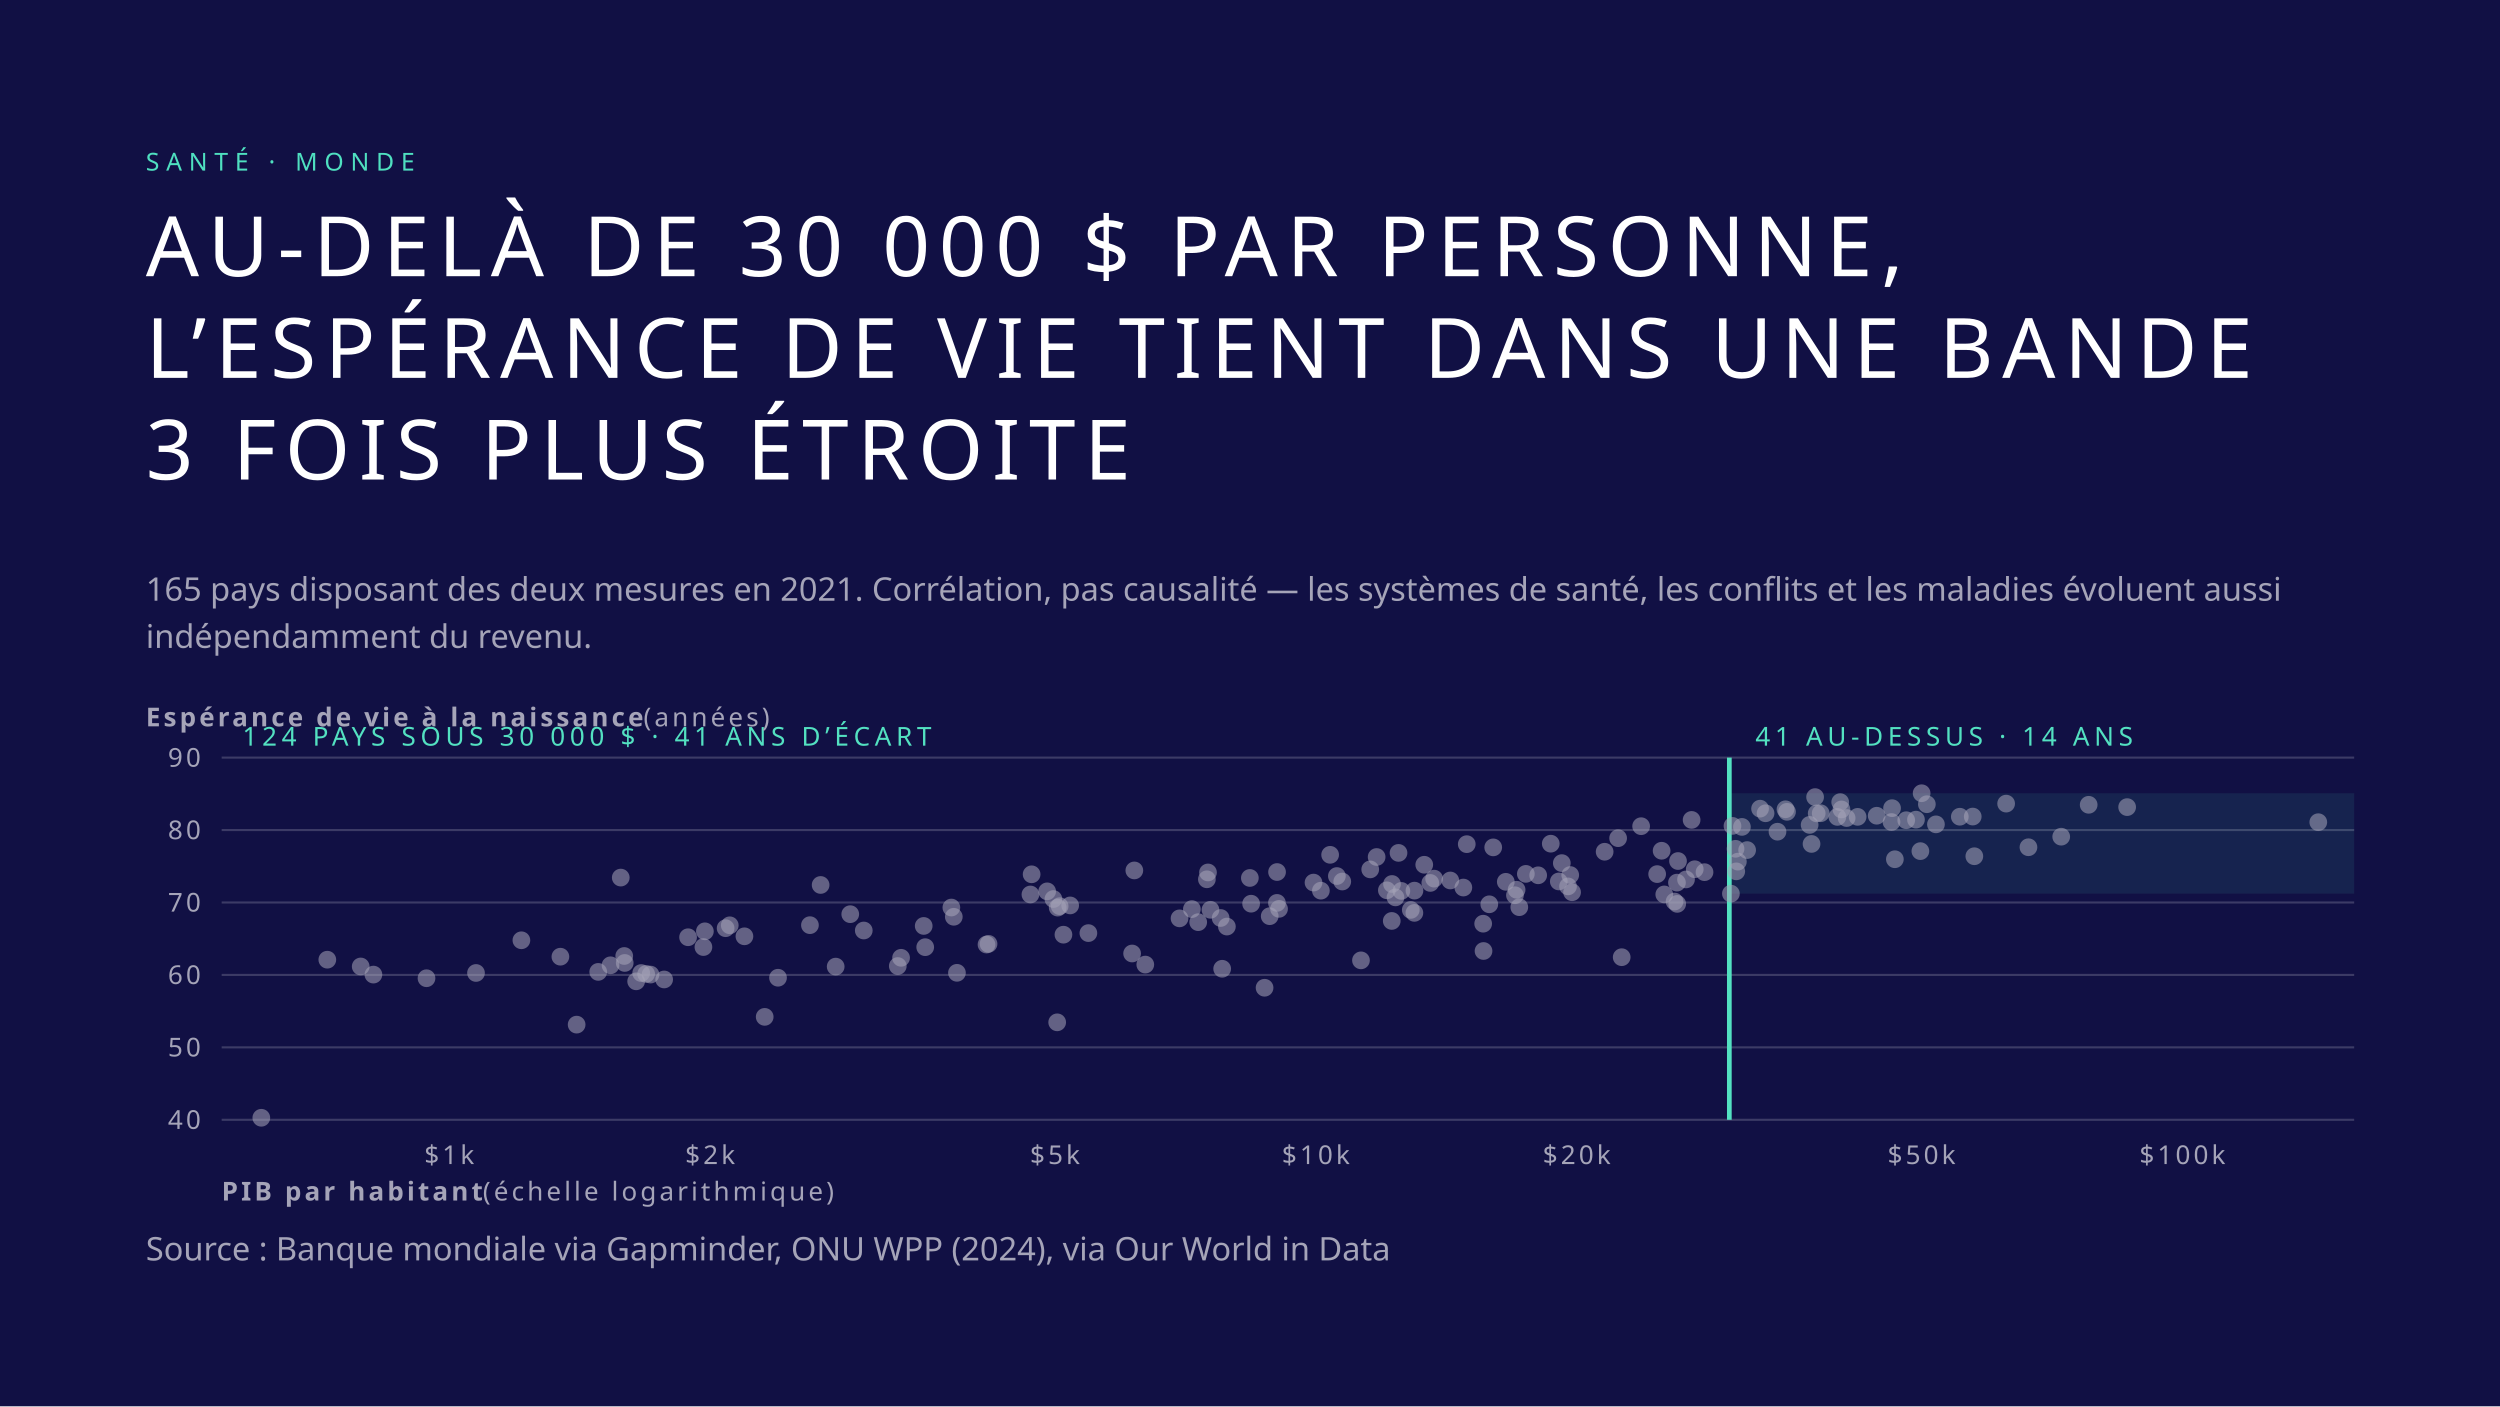
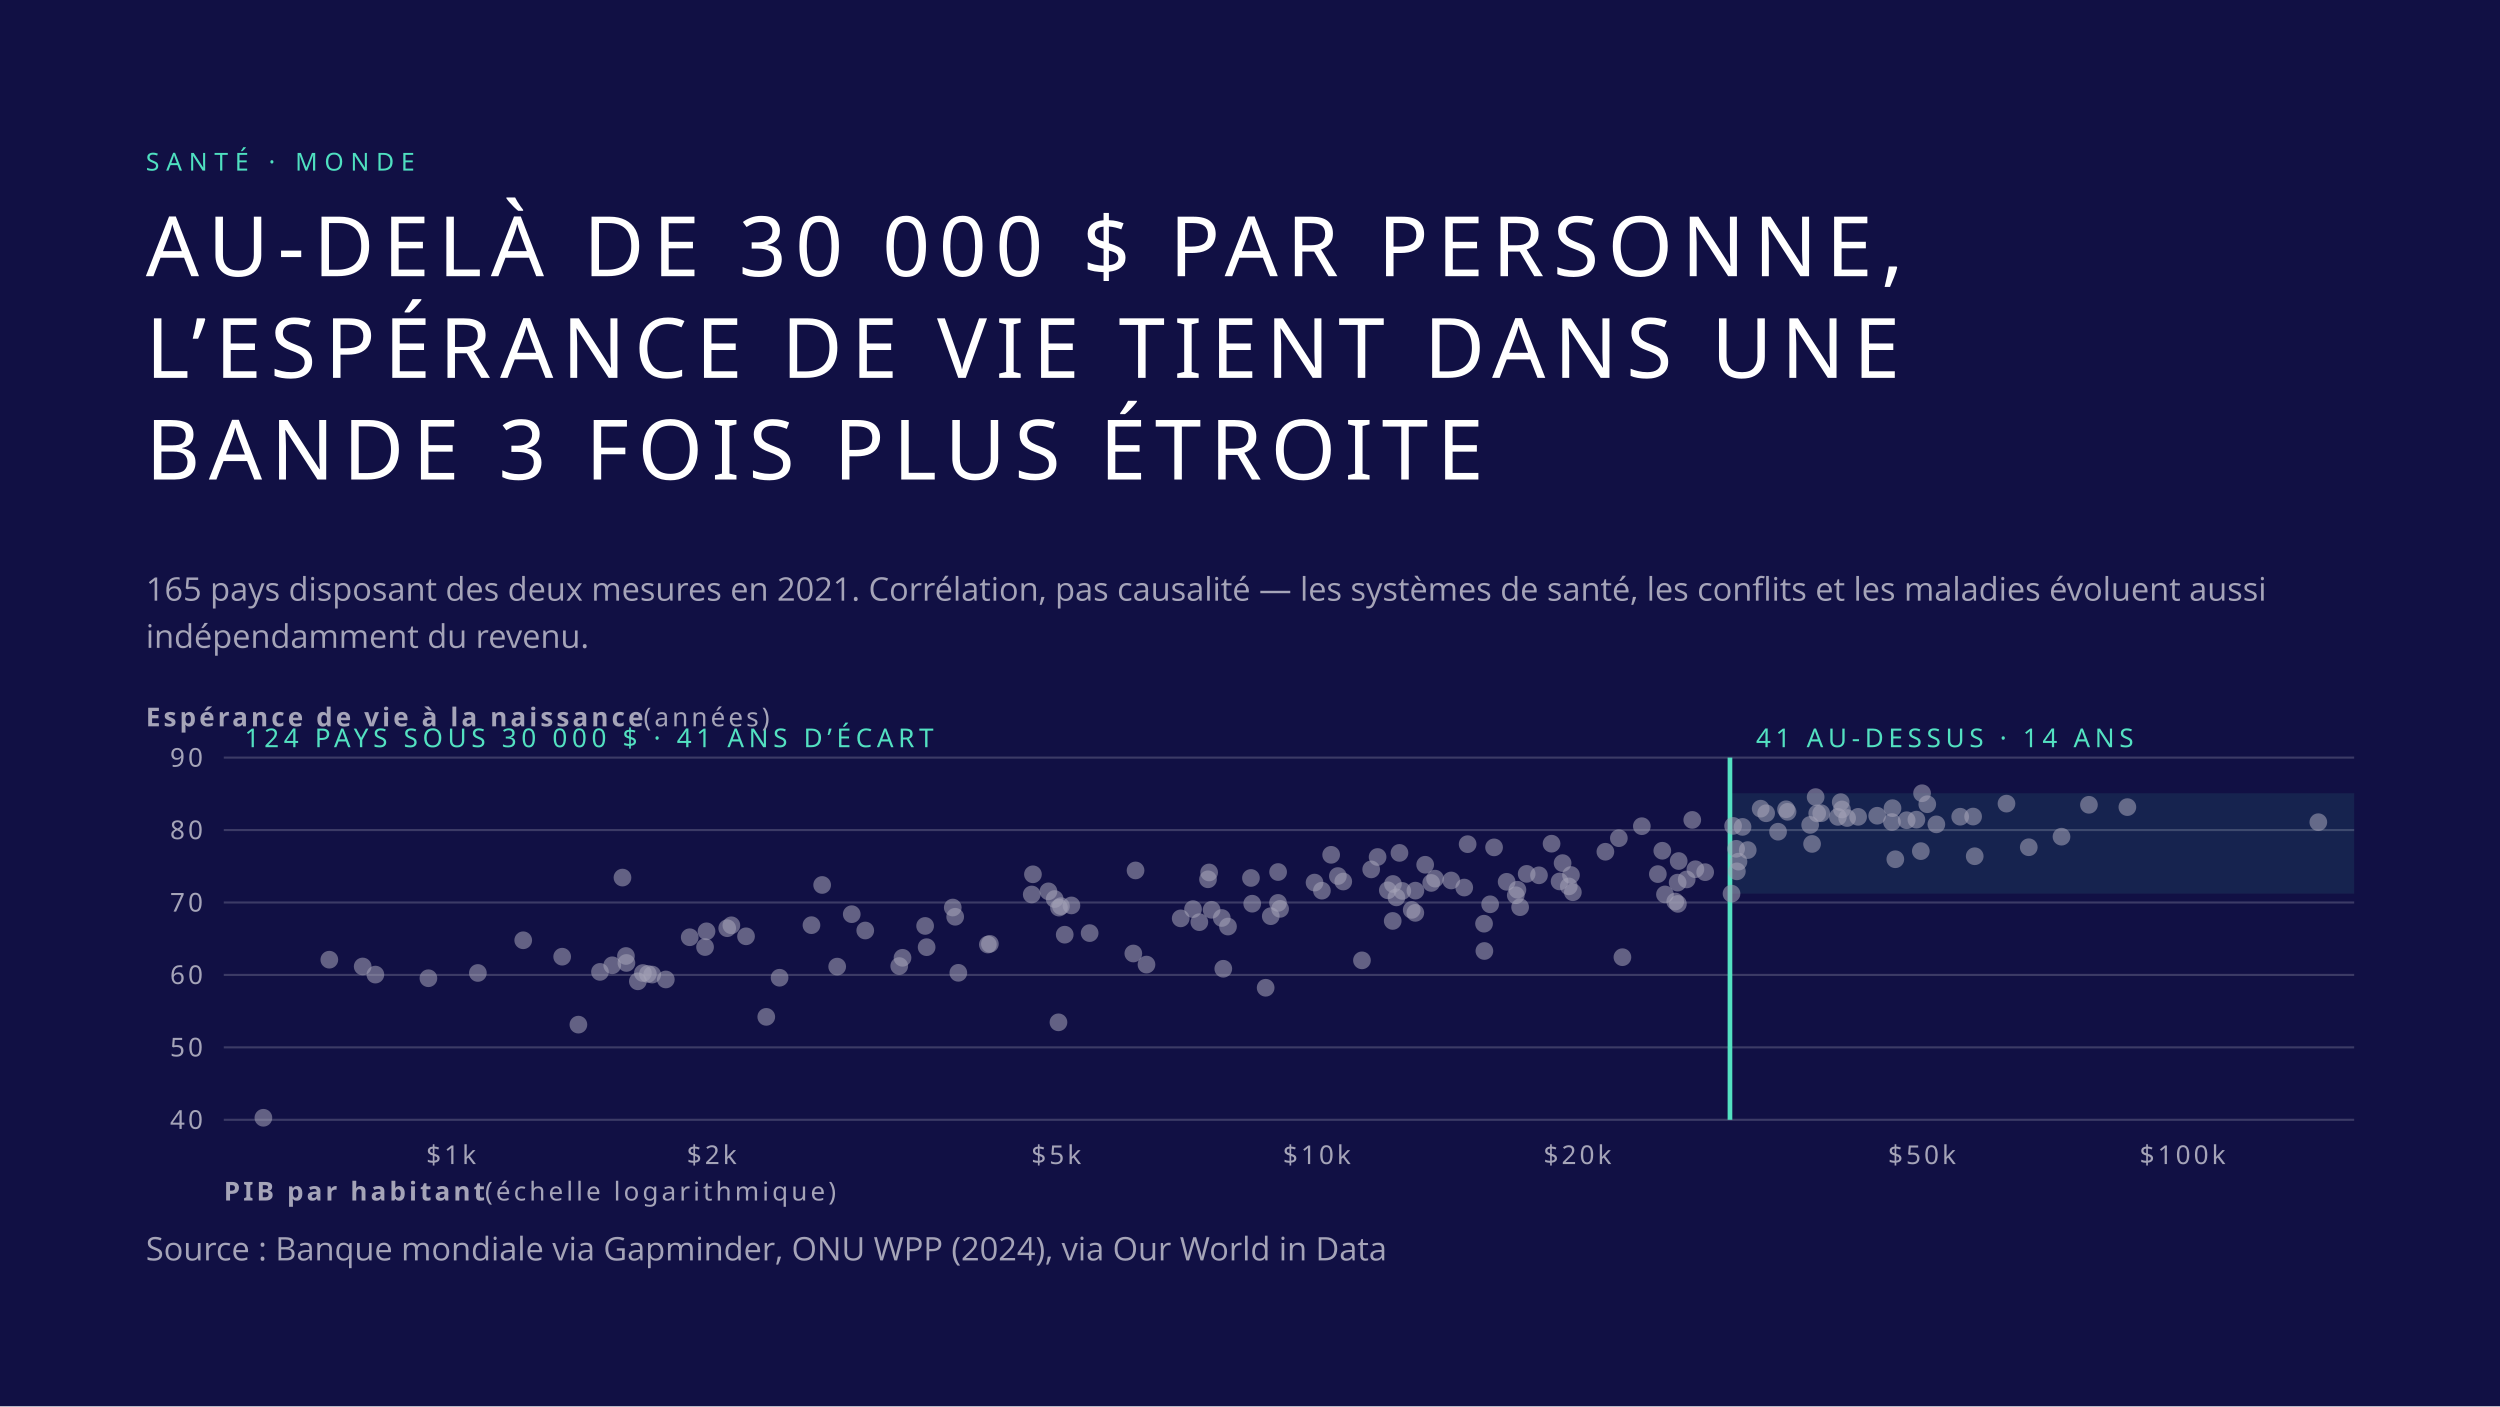
<svg xmlns="http://www.w3.org/2000/svg" width="960" height="540" viewBox="0 0 960 540" role="img" aria-label="Nuage de points du PIB par habitant contre l’espérance de vie pour 165 pays en 2021, échelle logarithmique.">
  <rect x="0" y="0" width="960" height="540" fill="#111044" />
-   <text x="56" y="65.5" font-family="Futura" font-size="9.5" font-weight="500" font-style="normal" letter-spacing="2.6" fill="#4FE0C0">SANTÉ · MONDE</text>
-   <text x="56" y="106.05" font-family="Futura" font-size="32" font-weight="400" font-style="normal" letter-spacing="3.4" fill="#FFFFFF">AU-DELÀ DE 30 000 $ PAR PERSONNE,</text>
-   <text x="56" y="145.09" font-family="Futura" font-size="32" font-weight="400" font-style="normal" letter-spacing="3.4" fill="#FFFFFF">L’ESPÉRANCE DE VIE TIENT DANS UNE BANDE</text>
-   <text x="56" y="184.13" font-family="Futura" font-size="32" font-weight="400" font-style="normal" letter-spacing="3.4" fill="#FFFFFF">3 FOIS PLUS ÉTROITE</text>
-   <text x="56" y="230.67" font-family="Avenir Next" font-size="12.5" font-weight="400" font-style="normal" letter-spacing="0" fill="#a5a4b8">165 pays disposant des deux mesures en 2021. Corrélation, pas causalité — les systèmes de santé, les conflits et les maladies évoluent aussi</text>
-   <text x="56" y="248.795" font-family="Avenir Next" font-size="12.5" font-weight="400" font-style="normal" letter-spacing="0" fill="#a5a4b8">indépendamment du revenu.</text>
-   <text x="56" y="484" font-family="Avenir Next" font-size="12.5" font-weight="400" font-style="normal" letter-spacing="0" fill="#a5a4b8">Source : Banque mondiale via Gapminder, ONU WPP (2024), via Our World in Data</text>
-   <g>
-     <line x1="85.119" x2="904" y1="430" y2="430" stroke="#3c3b66" stroke-width="0.8" />
-     <text x="77.119" y="433.5" text-anchor="end" font-family="Futura" font-size="10" font-weight="400" font-style="normal" letter-spacing="1.2" fill="#a5a4b8">40</text>
-   </g>
-   <g>
-     <line x1="85.119" x2="904" y1="402.184" y2="402.184" stroke="#3c3b66" stroke-width="0.8" />
-     <text x="77.119" y="405.684" text-anchor="end" font-family="Futura" font-size="10" font-weight="400" font-style="normal" letter-spacing="1.2" fill="#a5a4b8">50</text>
-   </g>
-   <g>
-     <line x1="85.119" x2="904" y1="374.368" y2="374.368" stroke="#3c3b66" stroke-width="0.8" />
-     <text x="77.119" y="377.868" text-anchor="end" font-family="Futura" font-size="10" font-weight="400" font-style="normal" letter-spacing="1.2" fill="#a5a4b8">60</text>
-   </g>
-   <g>
-     <line x1="85.119" x2="904" y1="346.552" y2="346.552" stroke="#3c3b66" stroke-width="0.8" />
-     <text x="77.119" y="350.052" text-anchor="end" font-family="Futura" font-size="10" font-weight="400" font-style="normal" letter-spacing="1.2" fill="#a5a4b8">70</text>
-   </g>
-   <g>
-     <line x1="85.119" x2="904" y1="318.736" y2="318.736" stroke="#3c3b66" stroke-width="0.8" />
-     <text x="77.119" y="322.236" text-anchor="end" font-family="Futura" font-size="10" font-weight="400" font-style="normal" letter-spacing="1.2" fill="#a5a4b8">80</text>
-   </g>
-   <g>
-     <line x1="85.119" x2="904" y1="290.92" y2="290.92" stroke="#3c3b66" stroke-width="0.8" />
-     <text x="77.119" y="294.42" text-anchor="end" font-family="Futura" font-size="10" font-weight="400" font-style="normal" letter-spacing="1.2" fill="#a5a4b8">90</text>
-   </g>
-   <text x="172.527" y="447" text-anchor="middle" font-family="Futura" font-size="10" font-weight="400" font-style="normal" letter-spacing="1.2" fill="#a5a4b8">$1k</text>
-   <text x="272.7" y="447" text-anchor="middle" font-family="Futura" font-size="10" font-weight="400" font-style="normal" letter-spacing="1.2" fill="#a5a4b8">$2k</text>
-   <text x="405.121" y="447" text-anchor="middle" font-family="Futura" font-size="10" font-weight="400" font-style="normal" letter-spacing="1.2" fill="#a5a4b8">$5k</text>
-   <text x="505.294" y="447" text-anchor="middle" font-family="Futura" font-size="10" font-weight="400" font-style="normal" letter-spacing="1.2" fill="#a5a4b8">$10k</text>
-   <text x="605.468" y="447" text-anchor="middle" font-family="Futura" font-size="10" font-weight="400" font-style="normal" letter-spacing="1.2" fill="#a5a4b8">$20k</text>
-   <text x="737.889" y="447" text-anchor="middle" font-family="Futura" font-size="10" font-weight="400" font-style="normal" letter-spacing="1.2" fill="#a5a4b8">$50k</text>
-   <text x="838.062" y="447" text-anchor="middle" font-family="Futura" font-size="10" font-weight="400" font-style="normal" letter-spacing="1.2" fill="#a5a4b8">$100k</text>
-   <rect x="664.065" y="304.601" width="239.935" height="38.558" fill="#4FE0C0" fill-opacity="0.09" />
-   <line x1="664.065" x2="664.065" y1="290.92" y2="430" stroke="#53e1c1" stroke-width="1.8" />
-   <circle cx="229.725" cy="373.207" r="3.4" fill="#a5a4b8" fill-opacity="0.55" />
-   <circle cx="537.032" cy="327.514" r="3.4" fill="#a5a4b8" fill-opacity="0.55" />
-   <circle cx="546.913" cy="332.066" r="3.4" fill="#a5a4b8" fill-opacity="0.55" />
-   <circle cx="434.733" cy="366.14" r="3.4" fill="#a5a4b8" fill-opacity="0.55" />
-   <circle cx="585.927" cy="335.569" r="3.4" fill="#a5a4b8" fill-opacity="0.55" />
-   <circle cx="534.535" cy="339.452" r="3.4" fill="#a5a4b8" fill-opacity="0.55" />
-   <circle cx="739.912" cy="308.822" r="3.4" fill="#a5a4b8" fill-opacity="0.55" />
-   <circle cx="713.326" cy="313.672" r="3.4" fill="#a5a4b8" fill-opacity="0.55" />
-   <circle cx="581.74" cy="343.772" r="3.4" fill="#a5a4b8" fill-opacity="0.55" />
-   <circle cx="695.63" cy="324.069" r="3.4" fill="#a5a4b8" fill-opacity="0.55" />
-   <circle cx="395.687" cy="343.483" r="3.4" fill="#a5a4b8" fill-opacity="0.55" />
-   <circle cx="510.775" cy="328.25" r="3.4" fill="#a5a4b8" fill-opacity="0.55" />
-   <circle cx="602.119" cy="340.375" r="3.4" fill="#a5a4b8" fill-opacity="0.55" />
-   <circle cx="709.106" cy="314.121" r="3.4" fill="#a5a4b8" fill-opacity="0.55" />
-   <circle cx="298.758" cy="375.452" r="3.4" fill="#a5a4b8" fill-opacity="0.55" />
-   <circle cx="439.792" cy="370.399" r="3.4" fill="#a5a4b8" fill-opacity="0.55" />
-   <circle cx="526.167" cy="333.848" r="3.4" fill="#a5a4b8" fill-opacity="0.55" />
-   <circle cx="569.672" cy="365.182" r="3.4" fill="#a5a4b8" fill-opacity="0.55" />
-   <circle cx="556.914" cy="338.102" r="3.4" fill="#a5a4b8" fill-opacity="0.55" />
-   <circle cx="603.679" cy="342.62" r="3.4" fill="#a5a4b8" fill-opacity="0.55" />
-   <circle cx="249.804" cy="374.239" r="3.4" fill="#a5a4b8" fill-opacity="0.55" />
-   <circle cx="125.691" cy="368.523" r="3.4" fill="#a5a4b8" fill-opacity="0.55" />
-   <circle cx="365.326" cy="348.496" r="3.4" fill="#a5a4b8" fill-opacity="0.55" />
-   <circle cx="320.902" cy="371.179" r="3.4" fill="#a5a4b8" fill-opacity="0.55" />
-   <circle cx="720.656" cy="313.24" r="3.4" fill="#a5a4b8" fill-opacity="0.55" />
-   <circle cx="435.584" cy="334.248" r="3.4" fill="#a5a4b8" fill-opacity="0.55" />
-   <circle cx="100.346" cy="429.224" r="3.4" fill="#a5a4b8" fill-opacity="0.55" />
-   <circle cx="221.429" cy="393.46" r="3.4" fill="#a5a4b8" fill-opacity="0.55" />
-   <circle cx="621.361" cy="321.861" r="3.4" fill="#a5a4b8" fill-opacity="0.55" />
-   <circle cx="595.496" cy="323.975" r="3.4" fill="#a5a4b8" fill-opacity="0.55" />
-   <circle cx="549.236" cy="339.046" r="3.4" fill="#a5a4b8" fill-opacity="0.55" />
-   <circle cx="264.223" cy="359.901" r="3.4" fill="#a5a4b8" fill-opacity="0.55" />
-   <circle cx="378.82" cy="362.708" r="3.4" fill="#a5a4b8" fill-opacity="0.55" />
-   <circle cx="563.235" cy="324.16" r="3.4" fill="#a5a4b8" fill-opacity="0.55" />
-   <circle cx="367.468" cy="373.562" r="3.4" fill="#a5a4b8" fill-opacity="0.55" />
-   <circle cx="638.062" cy="326.688" r="3.4" fill="#a5a4b8" fill-opacity="0.55" />
-   <circle cx="463.445" cy="337.649" r="3.4" fill="#a5a4b8" fill-opacity="0.55" />
-   <circle cx="665.275" cy="317.141" r="3.4" fill="#a5a4b8" fill-opacity="0.55" />
-   <circle cx="670.898" cy="326.429" r="3.4" fill="#a5a4b8" fill-opacity="0.55" />
-   <circle cx="143.394" cy="374.244" r="3.4" fill="#a5a4b8" fill-opacity="0.55" />
-   <circle cx="735.731" cy="314.741" r="3.4" fill="#a5a4b8" fill-opacity="0.55" />
-   <circle cx="355.282" cy="363.714" r="3.4" fill="#a5a4b8" fill-opacity="0.55" />
-   <circle cx="480.432" cy="347.02" r="3.4" fill="#a5a4b8" fill-opacity="0.55" />
-   <circle cx="582.376" cy="341.663" r="3.4" fill="#a5a4b8" fill-opacity="0.55" />
-   <circle cx="504.391" cy="338.912" r="3.4" fill="#a5a4b8" fill-opacity="0.55" />
-   <circle cx="541.739" cy="349.401" r="3.4" fill="#a5a4b8" fill-opacity="0.55" />
-   <circle cx="490.347" cy="346.715" r="3.4" fill="#a5a4b8" fill-opacity="0.55" />
-   <circle cx="622.73" cy="367.562" r="3.4" fill="#a5a4b8" fill-opacity="0.55" />
-   <circle cx="666.45" cy="325.942" r="3.4" fill="#a5a4b8" fill-opacity="0.55" />
-   <circle cx="485.595" cy="379.296" r="3.4" fill="#a5a4b8" fill-opacity="0.55" />
-   <circle cx="285.86" cy="359.542" r="3.4" fill="#a5a4b8" fill-opacity="0.55" />
-   <circle cx="705.561" cy="313.691" r="3.4" fill="#a5a4b8" fill-opacity="0.55" />
-   <circle cx="699.146" cy="312.278" r="3.4" fill="#a5a4b8" fill-opacity="0.55" />
-   <circle cx="569.539" cy="354.698" r="3.4" fill="#a5a4b8" fill-opacity="0.55" />
-   <circle cx="270.111" cy="363.666" r="3.4" fill="#a5a4b8" fill-opacity="0.55" />
-   <circle cx="543.153" cy="342.003" r="3.4" fill="#a5a4b8" fill-opacity="0.55" />
-   <circle cx="726.338" cy="315.66" r="3.4" fill="#a5a4b8" fill-opacity="0.55" />
-   <circle cx="379.599" cy="362.446" r="3.4" fill="#a5a4b8" fill-opacity="0.55" />
-   <circle cx="630.195" cy="317.258" r="3.4" fill="#a5a4b8" fill-opacity="0.55" />
-   <circle cx="468.731" cy="352.51" r="3.4" fill="#a5a4b8" fill-opacity="0.55" />
-   <circle cx="255.033" cy="376.113" r="3.4" fill="#a5a4b8" fill-opacity="0.55" />
-   <circle cx="239.892" cy="369.771" r="3.4" fill="#a5a4b8" fill-opacity="0.55" />
-   <circle cx="239.705" cy="367.1" r="3.4" fill="#a5a4b8" fill-opacity="0.55" />
-   <circle cx="406.906" cy="347.964" r="3.4" fill="#a5a4b8" fill-opacity="0.55" />
-   <circle cx="737.907" cy="304.601" r="3.4" fill="#a5a4b8" fill-opacity="0.55" />
-   <circle cx="654.537" cy="334.911" r="3.4" fill="#a5a4b8" fill-opacity="0.55" />
-   <circle cx="707.124" cy="310.827" r="3.4" fill="#a5a4b8" fill-opacity="0.55" />
-   <circle cx="460.112" cy="354.112" r="3.4" fill="#a5a4b8" fill-opacity="0.55" />
-   <circle cx="534.434" cy="353.641" r="3.4" fill="#a5a4b8" fill-opacity="0.55" />
-   <circle cx="590.661" cy="336.115" r="3.4" fill="#a5a4b8" fill-opacity="0.55" />
-   <circle cx="535.864" cy="344.595" r="3.4" fill="#a5a4b8" fill-opacity="0.55" />
-   <circle cx="757.529" cy="313.56" r="3.4" fill="#a5a4b8" fill-opacity="0.55" />
-   <circle cx="686.215" cy="311.735" r="3.4" fill="#a5a4b8" fill-opacity="0.55" />
-   <circle cx="685.627" cy="310.766" r="3.4" fill="#a5a4b8" fill-opacity="0.55" />
-   <circle cx="457.681" cy="349.098" r="3.4" fill="#a5a4b8" fill-opacity="0.55" />
-   <circle cx="696.999" cy="306.08" r="3.4" fill="#a5a4b8" fill-opacity="0.55" />
-   <circle cx="490.387" cy="334.858" r="3.4" fill="#a5a4b8" fill-opacity="0.55" />
-   <circle cx="643.03" cy="346.187" r="3.4" fill="#a5a4b8" fill-opacity="0.55" />
-   <circle cx="344.754" cy="370.96" r="3.4" fill="#a5a4b8" fill-opacity="0.55" />
-   <circle cx="778.925" cy="325.342" r="3.4" fill="#a5a4b8" fill-opacity="0.55" />
-   <circle cx="406.156" cy="348.526" r="3.4" fill="#a5a4b8" fill-opacity="0.55" />
-   <circle cx="452.943" cy="352.651" r="3.4" fill="#a5a4b8" fill-opacity="0.55" />
-   <circle cx="647.432" cy="337.704" r="3.4" fill="#a5a4b8" fill-opacity="0.55" />
-   <circle cx="513.359" cy="336.401" r="3.4" fill="#a5a4b8" fill-opacity="0.55" />
-   <circle cx="293.643" cy="390.476" r="3.4" fill="#a5a4b8" fill-opacity="0.55" />
-   <circle cx="138.512" cy="371.125" r="3.4" fill="#a5a4b8" fill-opacity="0.55" />
-   <circle cx="561.924" cy="340.817" r="3.4" fill="#a5a4b8" fill-opacity="0.55" />
-   <circle cx="666.724" cy="334.6" r="3.4" fill="#a5a4b8" fill-opacity="0.55" />
-   <circle cx="752.571" cy="313.62" r="3.4" fill="#a5a4b8" fill-opacity="0.55" />
-   <circle cx="215.194" cy="367.37" r="3.4" fill="#a5a4b8" fill-opacity="0.55" />
-   <circle cx="200.22" cy="361.066" r="3.4" fill="#a5a4b8" fill-opacity="0.55" />
-   <circle cx="636.349" cy="335.656" r="3.4" fill="#a5a4b8" fill-opacity="0.55" />
-   <circle cx="244.285" cy="376.827" r="3.4" fill="#a5a4b8" fill-opacity="0.55" />
-   <circle cx="677.976" cy="312.294" r="3.4" fill="#a5a4b8" fill-opacity="0.55" />
-   <circle cx="354.703" cy="355.559" r="3.4" fill="#a5a4b8" fill-opacity="0.55" />
-   <circle cx="598.579" cy="338.477" r="3.4" fill="#a5a4b8" fill-opacity="0.55" />
-   <circle cx="571.889" cy="347.248" r="3.4" fill="#a5a4b8" fill-opacity="0.55" />
-   <circle cx="464.82" cy="349.359" r="3.4" fill="#a5a4b8" fill-opacity="0.55" />
-   <circle cx="543.124" cy="350.542" r="3.4" fill="#a5a4b8" fill-opacity="0.55" />
-   <circle cx="602.964" cy="336.012" r="3.4" fill="#a5a4b8" fill-opacity="0.55" />
-   <circle cx="479.947" cy="337.137" r="3.4" fill="#a5a4b8" fill-opacity="0.55" />
-   <circle cx="182.786" cy="373.622" r="3.4" fill="#a5a4b8" fill-opacity="0.55" />
-   <circle cx="408.361" cy="358.92" r="3.4" fill="#a5a4b8" fill-opacity="0.55" />
-   <circle cx="469.314" cy="372.004" r="3.4" fill="#a5a4b8" fill-opacity="0.55" />
-   <circle cx="326.5" cy="351.045" r="3.4" fill="#a5a4b8" fill-opacity="0.55" />
-   <circle cx="731.995" cy="314.964" r="3.4" fill="#a5a4b8" fill-opacity="0.55" />
-   <circle cx="697.608" cy="312.337" r="3.4" fill="#a5a4b8" fill-opacity="0.55" />
-   <circle cx="404.509" cy="345.223" r="3.4" fill="#a5a4b8" fill-opacity="0.55" />
-   <circle cx="163.778" cy="375.641" r="3.4" fill="#a5a4b8" fill-opacity="0.55" />
-   <circle cx="405.96" cy="392.574" r="3.4" fill="#a5a4b8" fill-opacity="0.55" />
-   <circle cx="238.371" cy="336.993" r="3.4" fill="#a5a4b8" fill-opacity="0.55" />
-   <circle cx="550.707" cy="337.396" r="3.4" fill="#a5a4b8" fill-opacity="0.55" />
-   <circle cx="816.826" cy="309.931" r="3.4" fill="#a5a4b8" fill-opacity="0.55" />
-   <circle cx="727.63" cy="329.948" r="3.4" fill="#a5a4b8" fill-opacity="0.55" />
-   <circle cx="417.941" cy="358.31" r="3.4" fill="#a5a4b8" fill-opacity="0.55" />
-   <circle cx="396.146" cy="335.733" r="3.4" fill="#a5a4b8" fill-opacity="0.55" />
-   <circle cx="616.182" cy="327.071" r="3.4" fill="#a5a4b8" fill-opacity="0.55" />
-   <circle cx="487.568" cy="351.815" r="3.4" fill="#a5a4b8" fill-opacity="0.55" />
-   <circle cx="538.125" cy="342.112" r="3.4" fill="#a5a4b8" fill-opacity="0.55" />
-   <circle cx="471.122" cy="355.799" r="3.4" fill="#a5a4b8" fill-opacity="0.55" />
-   <circle cx="667.34" cy="330.867" r="3.4" fill="#a5a4b8" fill-opacity="0.55" />
-   <circle cx="649.578" cy="314.848" r="3.4" fill="#a5a4b8" fill-opacity="0.55" />
-   <circle cx="682.559" cy="319.376" r="3.4" fill="#a5a4b8" fill-opacity="0.55" />
-   <circle cx="890.226" cy="315.724" r="3.4" fill="#a5a4b8" fill-opacity="0.55" />
-   <circle cx="643.953" cy="338.929" r="3.4" fill="#a5a4b8" fill-opacity="0.55" />
-   <circle cx="644.049" cy="347.09" r="3.4" fill="#a5a4b8" fill-opacity="0.55" />
-   <circle cx="280.23" cy="355.315" r="3.4" fill="#a5a4b8" fill-opacity="0.55" />
-   <circle cx="491.151" cy="349.001" r="3.4" fill="#a5a4b8" fill-opacity="0.55" />
-   <circle cx="366.257" cy="352.042" r="3.4" fill="#a5a4b8" fill-opacity="0.55" />
-   <circle cx="737.429" cy="326.834" r="3.4" fill="#a5a4b8" fill-opacity="0.55" />
-   <circle cx="311.018" cy="355.263" r="3.4" fill="#a5a4b8" fill-opacity="0.55" />
-   <circle cx="578.224" cy="338.616" r="3.4" fill="#a5a4b8" fill-opacity="0.55" />
-   <circle cx="664.67" cy="343.159" r="3.4" fill="#a5a4b8" fill-opacity="0.55" />
-   <circle cx="246.215" cy="373.646" r="3.4" fill="#a5a4b8" fill-opacity="0.55" />
-   <circle cx="802.054" cy="309.043" r="3.4" fill="#a5a4b8" fill-opacity="0.55" />
-   <circle cx="650.782" cy="333.784" r="3.4" fill="#a5a4b8" fill-opacity="0.55" />
-   <circle cx="668.897" cy="317.529" r="3.4" fill="#a5a4b8" fill-opacity="0.55" />
-   <circle cx="522.614" cy="368.777" r="3.4" fill="#a5a4b8" fill-opacity="0.55" />
-   <circle cx="706.641" cy="308.022" r="3.4" fill="#a5a4b8" fill-opacity="0.55" />
-   <circle cx="675.868" cy="310.528" r="3.4" fill="#a5a4b8" fill-opacity="0.55" />
-   <circle cx="528.625" cy="329.089" r="3.4" fill="#a5a4b8" fill-opacity="0.55" />
-   <circle cx="726.549" cy="310.337" r="3.4" fill="#a5a4b8" fill-opacity="0.55" />
-   <circle cx="770.358" cy="308.59" r="3.4" fill="#a5a4b8" fill-opacity="0.55" />
-   <circle cx="315.122" cy="339.827" r="3.4" fill="#a5a4b8" fill-opacity="0.55" />
-   <circle cx="743.401" cy="316.553" r="3.4" fill="#a5a4b8" fill-opacity="0.55" />
-   <circle cx="410.945" cy="347.683" r="3.4" fill="#a5a4b8" fill-opacity="0.55" />
-   <circle cx="331.688" cy="357.315" r="3.4" fill="#a5a4b8" fill-opacity="0.55" />
-   <circle cx="573.395" cy="325.394" r="3.4" fill="#a5a4b8" fill-opacity="0.55" />
-   <circle cx="234.441" cy="370.673" r="3.4" fill="#a5a4b8" fill-opacity="0.55" />
-   <circle cx="639.083" cy="343.461" r="3.4" fill="#a5a4b8" fill-opacity="0.55" />
-   <circle cx="515.427" cy="338.505" r="3.4" fill="#a5a4b8" fill-opacity="0.55" />
-   <circle cx="644.359" cy="330.635" r="3.4" fill="#a5a4b8" fill-opacity="0.55" />
-   <circle cx="583.411" cy="348.353" r="3.4" fill="#a5a4b8" fill-opacity="0.55" />
-   <circle cx="278.634" cy="356.428" r="3.4" fill="#a5a4b8" fill-opacity="0.55" />
-   <circle cx="507.217" cy="342.016" r="3.4" fill="#a5a4b8" fill-opacity="0.55" />
-   <circle cx="791.507" cy="321.286" r="3.4" fill="#a5a4b8" fill-opacity="0.55" />
-   <circle cx="694.897" cy="316.767" r="3.4" fill="#a5a4b8" fill-opacity="0.55" />
-   <circle cx="758.144" cy="328.795" r="3.4" fill="#a5a4b8" fill-opacity="0.55" />
-   <circle cx="599.736" cy="331.435" r="3.4" fill="#a5a4b8" fill-opacity="0.55" />
-   <circle cx="532.557" cy="341.877" r="3.4" fill="#a5a4b8" fill-opacity="0.55" />
-   <circle cx="402.107" cy="342.278" r="3.4" fill="#a5a4b8" fill-opacity="0.55" />
-   <circle cx="463.868" cy="335.023" r="3.4" fill="#a5a4b8" fill-opacity="0.55" />
-   <circle cx="270.678" cy="357.625" r="3.4" fill="#a5a4b8" fill-opacity="0.55" />
-   <circle cx="346.014" cy="367.795" r="3.4" fill="#a5a4b8" fill-opacity="0.55" />
-   <circle cx="248.125" cy="373.993" r="3.4" fill="#a5a4b8" fill-opacity="0.55" />
-   <text x="93.119" y="286.322" fill="#53e1c1" font-family="Futura" font-size="10" font-weight="500" font-style="normal" letter-spacing="1.8">124 PAYS SOUS 30 000 $ · 41 ANS D’ÉCART</text>
-   <text x="674.065" y="286.322" fill="#53e1c1" font-family="Futura" font-size="10" font-weight="500" font-style="normal" letter-spacing="1.8">41 AU-DESSUS · 14 ANS</text>
-   <text x="85.119" y="461" font-family="Futura" font-size="10" font-weight="700" font-style="normal" letter-spacing="1.2" fill="#a5a4b8">PIB par habitant<tspan font-weight="400"> (échelle logarithmique)</tspan>
+   <text x="56" y="65.5" font-family="Montserrat" font-size="9.5" font-weight="500" font-style="normal" letter-spacing="2.6" fill="#4FE0C0">SANTÉ · MONDE</text>
+   <text x="56" y="106.05" font-family="Montserrat" font-size="32" font-weight="400" font-style="normal" letter-spacing="3.4" fill="#FFFFFF">AU-DELÀ DE 30 000 $ PAR PERSONNE,</text>
+   <text x="56" y="145.09" font-family="Montserrat" font-size="32" font-weight="400" font-style="normal" letter-spacing="3.4" fill="#FFFFFF">L’ESPÉRANCE DE VIE TIENT DANS UNE</text>
+   <text x="56" y="184.13" font-family="Montserrat" font-size="32" font-weight="400" font-style="normal" letter-spacing="3.4" fill="#FFFFFF">BANDE 3 FOIS PLUS ÉTROITE</text>
+   <text x="56" y="230.67" font-family="Open Sans" font-size="12.5" font-weight="400" font-style="normal" letter-spacing="0" fill="#a5a4b8">165 pays disposant des deux mesures en 2021. Corrélation, pas causalité — les systèmes de santé, les conflits et les maladies évoluent aussi</text>
+   <text x="56" y="248.795" font-family="Open Sans" font-size="12.5" font-weight="400" font-style="normal" letter-spacing="0" fill="#a5a4b8">indépendamment du revenu.</text>
+   <text x="56" y="484" font-family="Open Sans" font-size="12.5" font-weight="400" font-style="normal" letter-spacing="0" fill="#a5a4b8">Source : Banque mondiale via Gapminder, ONU WPP (2024), via Our World in Data</text>
+   <g>
+     <line x1="85.93" x2="904" y1="430" y2="430" stroke="#3c3b66" stroke-width="0.8" />
+     <text x="77.93" y="433.5" text-anchor="end" font-family="Montserrat" font-size="10" font-weight="400" font-style="normal" letter-spacing="1.2" fill="#a5a4b8">40</text>
+   </g>
+   <g>
+     <line x1="85.93" x2="904" y1="402.184" y2="402.184" stroke="#3c3b66" stroke-width="0.8" />
+     <text x="77.93" y="405.684" text-anchor="end" font-family="Montserrat" font-size="10" font-weight="400" font-style="normal" letter-spacing="1.2" fill="#a5a4b8">50</text>
+   </g>
+   <g>
+     <line x1="85.93" x2="904" y1="374.368" y2="374.368" stroke="#3c3b66" stroke-width="0.8" />
+     <text x="77.93" y="377.868" text-anchor="end" font-family="Montserrat" font-size="10" font-weight="400" font-style="normal" letter-spacing="1.2" fill="#a5a4b8">60</text>
+   </g>
+   <g>
+     <line x1="85.93" x2="904" y1="346.552" y2="346.552" stroke="#3c3b66" stroke-width="0.8" />
+     <text x="77.93" y="350.052" text-anchor="end" font-family="Montserrat" font-size="10" font-weight="400" font-style="normal" letter-spacing="1.2" fill="#a5a4b8">70</text>
+   </g>
+   <g>
+     <line x1="85.93" x2="904" y1="318.736" y2="318.736" stroke="#3c3b66" stroke-width="0.8" />
+     <text x="77.93" y="322.236" text-anchor="end" font-family="Montserrat" font-size="10" font-weight="400" font-style="normal" letter-spacing="1.2" fill="#a5a4b8">80</text>
+   </g>
+   <g>
+     <line x1="85.93" x2="904" y1="290.92" y2="290.92" stroke="#3c3b66" stroke-width="0.8" />
+     <text x="77.93" y="294.42" text-anchor="end" font-family="Montserrat" font-size="10" font-weight="400" font-style="normal" letter-spacing="1.2" fill="#a5a4b8">90</text>
+   </g>
+   <text x="173.251" y="447" text-anchor="middle" font-family="Montserrat" font-size="10" font-weight="400" font-style="normal" letter-spacing="1.2" fill="#a5a4b8">$1k</text>
+   <text x="273.325" y="447" text-anchor="middle" font-family="Montserrat" font-size="10" font-weight="400" font-style="normal" letter-spacing="1.2" fill="#a5a4b8">$2k</text>
+   <text x="405.616" y="447" text-anchor="middle" font-family="Montserrat" font-size="10" font-weight="400" font-style="normal" letter-spacing="1.2" fill="#a5a4b8">$5k</text>
+   <text x="505.689" y="447" text-anchor="middle" font-family="Montserrat" font-size="10" font-weight="400" font-style="normal" letter-spacing="1.2" fill="#a5a4b8">$10k</text>
+   <text x="605.763" y="447" text-anchor="middle" font-family="Montserrat" font-size="10" font-weight="400" font-style="normal" letter-spacing="1.2" fill="#a5a4b8">$20k</text>
+   <text x="738.054" y="447" text-anchor="middle" font-family="Montserrat" font-size="10" font-weight="400" font-style="normal" letter-spacing="1.2" fill="#a5a4b8">$50k</text>
+   <text x="838.127" y="447" text-anchor="middle" font-family="Montserrat" font-size="10" font-weight="400" font-style="normal" letter-spacing="1.2" fill="#a5a4b8">$100k</text>
+   <rect x="664.303" y="304.601" width="239.697" height="38.558" fill="#4FE0C0" fill-opacity="0.09" />
+   <line x1="664.303" x2="664.303" y1="290.92" y2="430" stroke="#53e1c1" stroke-width="1.8" />
+   <circle cx="230.393" cy="373.207" r="3.4" fill="#a5a4b8" fill-opacity="0.55" />
+   <circle cx="537.396" cy="327.514" r="3.4" fill="#a5a4b8" fill-opacity="0.55" />
+   <circle cx="547.266" cy="332.066" r="3.4" fill="#a5a4b8" fill-opacity="0.55" />
+   <circle cx="435.198" cy="366.14" r="3.4" fill="#a5a4b8" fill-opacity="0.55" />
+   <circle cx="586.242" cy="335.569" r="3.4" fill="#a5a4b8" fill-opacity="0.55" />
+   <circle cx="534.9" cy="339.452" r="3.4" fill="#a5a4b8" fill-opacity="0.55" />
+   <circle cx="740.075" cy="308.822" r="3.4" fill="#a5a4b8" fill-opacity="0.55" />
+   <circle cx="713.515" cy="313.672" r="3.4" fill="#a5a4b8" fill-opacity="0.55" />
+   <circle cx="582.059" cy="343.772" r="3.4" fill="#a5a4b8" fill-opacity="0.55" />
+   <circle cx="695.837" cy="324.069" r="3.4" fill="#a5a4b8" fill-opacity="0.55" />
+   <circle cx="396.19" cy="343.483" r="3.4" fill="#a5a4b8" fill-opacity="0.55" />
+   <circle cx="511.165" cy="328.25" r="3.4" fill="#a5a4b8" fill-opacity="0.55" />
+   <circle cx="602.418" cy="340.375" r="3.4" fill="#a5a4b8" fill-opacity="0.55" />
+   <circle cx="709.299" cy="314.121" r="3.4" fill="#a5a4b8" fill-opacity="0.55" />
+   <circle cx="299.357" cy="375.452" r="3.4" fill="#a5a4b8" fill-opacity="0.55" />
+   <circle cx="440.251" cy="370.399" r="3.4" fill="#a5a4b8" fill-opacity="0.55" />
+   <circle cx="526.541" cy="333.848" r="3.4" fill="#a5a4b8" fill-opacity="0.55" />
+   <circle cx="570.003" cy="365.182" r="3.4" fill="#a5a4b8" fill-opacity="0.55" />
+   <circle cx="557.258" cy="338.102" r="3.4" fill="#a5a4b8" fill-opacity="0.55" />
+   <circle cx="603.976" cy="342.62" r="3.4" fill="#a5a4b8" fill-opacity="0.55" />
+   <circle cx="250.452" cy="374.239" r="3.4" fill="#a5a4b8" fill-opacity="0.55" />
+   <circle cx="126.462" cy="368.523" r="3.4" fill="#a5a4b8" fill-opacity="0.55" />
+   <circle cx="365.86" cy="348.496" r="3.4" fill="#a5a4b8" fill-opacity="0.55" />
+   <circle cx="321.48" cy="371.179" r="3.4" fill="#a5a4b8" fill-opacity="0.55" />
+   <circle cx="720.838" cy="313.24" r="3.4" fill="#a5a4b8" fill-opacity="0.55" />
+   <circle cx="436.048" cy="334.248" r="3.4" fill="#a5a4b8" fill-opacity="0.55" />
+   <circle cx="101.142" cy="429.224" r="3.4" fill="#a5a4b8" fill-opacity="0.55" />
+   <circle cx="222.105" cy="393.46" r="3.4" fill="#a5a4b8" fill-opacity="0.55" />
+   <circle cx="621.641" cy="321.861" r="3.4" fill="#a5a4b8" fill-opacity="0.55" />
+   <circle cx="595.802" cy="323.975" r="3.4" fill="#a5a4b8" fill-opacity="0.55" />
+   <circle cx="549.587" cy="339.046" r="3.4" fill="#a5a4b8" fill-opacity="0.55" />
+   <circle cx="264.857" cy="359.901" r="3.4" fill="#a5a4b8" fill-opacity="0.55" />
+   <circle cx="379.34" cy="362.708" r="3.4" fill="#a5a4b8" fill-opacity="0.55" />
+   <circle cx="563.572" cy="324.16" r="3.4" fill="#a5a4b8" fill-opacity="0.55" />
+   <circle cx="367.999" cy="373.562" r="3.4" fill="#a5a4b8" fill-opacity="0.55" />
+   <circle cx="638.326" cy="326.688" r="3.4" fill="#a5a4b8" fill-opacity="0.55" />
+   <circle cx="463.882" cy="337.649" r="3.4" fill="#a5a4b8" fill-opacity="0.55" />
+   <circle cx="665.512" cy="317.141" r="3.4" fill="#a5a4b8" fill-opacity="0.55" />
+   <circle cx="671.129" cy="326.429" r="3.4" fill="#a5a4b8" fill-opacity="0.55" />
+   <circle cx="144.147" cy="374.244" r="3.4" fill="#a5a4b8" fill-opacity="0.55" />
+   <circle cx="735.897" cy="314.741" r="3.4" fill="#a5a4b8" fill-opacity="0.55" />
+   <circle cx="355.825" cy="363.714" r="3.4" fill="#a5a4b8" fill-opacity="0.55" />
+   <circle cx="480.851" cy="347.02" r="3.4" fill="#a5a4b8" fill-opacity="0.55" />
+   <circle cx="582.695" cy="341.663" r="3.4" fill="#a5a4b8" fill-opacity="0.55" />
+   <circle cx="504.787" cy="338.912" r="3.4" fill="#a5a4b8" fill-opacity="0.55" />
+   <circle cx="542.098" cy="349.401" r="3.4" fill="#a5a4b8" fill-opacity="0.55" />
+   <circle cx="490.757" cy="346.715" r="3.4" fill="#a5a4b8" fill-opacity="0.55" />
+   <circle cx="623.009" cy="367.562" r="3.4" fill="#a5a4b8" fill-opacity="0.55" />
+   <circle cx="666.685" cy="325.942" r="3.4" fill="#a5a4b8" fill-opacity="0.55" />
+   <circle cx="486.01" cy="379.296" r="3.4" fill="#a5a4b8" fill-opacity="0.55" />
+   <circle cx="286.472" cy="359.542" r="3.4" fill="#a5a4b8" fill-opacity="0.55" />
+   <circle cx="705.757" cy="313.691" r="3.4" fill="#a5a4b8" fill-opacity="0.55" />
+   <circle cx="699.349" cy="312.278" r="3.4" fill="#a5a4b8" fill-opacity="0.55" />
+   <circle cx="569.871" cy="354.698" r="3.4" fill="#a5a4b8" fill-opacity="0.55" />
+   <circle cx="270.739" cy="363.666" r="3.4" fill="#a5a4b8" fill-opacity="0.55" />
+   <circle cx="543.51" cy="342.003" r="3.4" fill="#a5a4b8" fill-opacity="0.55" />
+   <circle cx="726.514" cy="315.66" r="3.4" fill="#a5a4b8" fill-opacity="0.55" />
+   <circle cx="380.119" cy="362.446" r="3.4" fill="#a5a4b8" fill-opacity="0.55" />
+   <circle cx="630.466" cy="317.258" r="3.4" fill="#a5a4b8" fill-opacity="0.55" />
+   <circle cx="469.163" cy="352.51" r="3.4" fill="#a5a4b8" fill-opacity="0.55" />
+   <circle cx="255.676" cy="376.113" r="3.4" fill="#a5a4b8" fill-opacity="0.55" />
+   <circle cx="240.55" cy="369.771" r="3.4" fill="#a5a4b8" fill-opacity="0.55" />
+   <circle cx="240.363" cy="367.1" r="3.4" fill="#a5a4b8" fill-opacity="0.55" />
+   <circle cx="407.398" cy="347.964" r="3.4" fill="#a5a4b8" fill-opacity="0.55" />
+   <circle cx="738.072" cy="304.601" r="3.4" fill="#a5a4b8" fill-opacity="0.55" />
+   <circle cx="654.784" cy="334.911" r="3.4" fill="#a5a4b8" fill-opacity="0.55" />
+   <circle cx="707.319" cy="310.827" r="3.4" fill="#a5a4b8" fill-opacity="0.55" />
+   <circle cx="460.551" cy="354.112" r="3.4" fill="#a5a4b8" fill-opacity="0.55" />
+   <circle cx="534.8" cy="353.641" r="3.4" fill="#a5a4b8" fill-opacity="0.55" />
+   <circle cx="590.971" cy="336.115" r="3.4" fill="#a5a4b8" fill-opacity="0.55" />
+   <circle cx="536.228" cy="344.595" r="3.4" fill="#a5a4b8" fill-opacity="0.55" />
+   <circle cx="757.674" cy="313.56" r="3.4" fill="#a5a4b8" fill-opacity="0.55" />
+   <circle cx="686.43" cy="311.735" r="3.4" fill="#a5a4b8" fill-opacity="0.55" />
+   <circle cx="685.843" cy="310.766" r="3.4" fill="#a5a4b8" fill-opacity="0.55" />
+   <circle cx="458.123" cy="349.098" r="3.4" fill="#a5a4b8" fill-opacity="0.55" />
+   <circle cx="697.204" cy="306.08" r="3.4" fill="#a5a4b8" fill-opacity="0.55" />
+   <circle cx="490.797" cy="334.858" r="3.4" fill="#a5a4b8" fill-opacity="0.55" />
+   <circle cx="643.289" cy="346.187" r="3.4" fill="#a5a4b8" fill-opacity="0.55" />
+   <circle cx="345.308" cy="370.96" r="3.4" fill="#a5a4b8" fill-opacity="0.55" />
+   <circle cx="779.049" cy="325.342" r="3.4" fill="#a5a4b8" fill-opacity="0.55" />
+   <circle cx="406.649" cy="348.526" r="3.4" fill="#a5a4b8" fill-opacity="0.55" />
+   <circle cx="453.39" cy="352.651" r="3.4" fill="#a5a4b8" fill-opacity="0.55" />
+   <circle cx="647.687" cy="337.704" r="3.4" fill="#a5a4b8" fill-opacity="0.55" />
+   <circle cx="513.746" cy="336.401" r="3.4" fill="#a5a4b8" fill-opacity="0.55" />
+   <circle cx="294.248" cy="390.476" r="3.4" fill="#a5a4b8" fill-opacity="0.55" />
+   <circle cx="139.271" cy="371.125" r="3.4" fill="#a5a4b8" fill-opacity="0.55" />
+   <circle cx="562.263" cy="340.817" r="3.4" fill="#a5a4b8" fill-opacity="0.55" />
+   <circle cx="666.959" cy="334.6" r="3.4" fill="#a5a4b8" fill-opacity="0.55" />
+   <circle cx="752.721" cy="313.62" r="3.4" fill="#a5a4b8" fill-opacity="0.55" />
+   <circle cx="215.876" cy="367.37" r="3.4" fill="#a5a4b8" fill-opacity="0.55" />
+   <circle cx="200.917" cy="361.066" r="3.4" fill="#a5a4b8" fill-opacity="0.55" />
+   <circle cx="636.614" cy="335.656" r="3.4" fill="#a5a4b8" fill-opacity="0.55" />
+   <circle cx="244.939" cy="376.827" r="3.4" fill="#a5a4b8" fill-opacity="0.55" />
+   <circle cx="678.199" cy="312.294" r="3.4" fill="#a5a4b8" fill-opacity="0.55" />
+   <circle cx="355.247" cy="355.559" r="3.4" fill="#a5a4b8" fill-opacity="0.55" />
+   <circle cx="598.881" cy="338.477" r="3.4" fill="#a5a4b8" fill-opacity="0.55" />
+   <circle cx="572.217" cy="347.248" r="3.4" fill="#a5a4b8" fill-opacity="0.55" />
+   <circle cx="465.255" cy="349.359" r="3.4" fill="#a5a4b8" fill-opacity="0.55" />
+   <circle cx="543.481" cy="350.542" r="3.4" fill="#a5a4b8" fill-opacity="0.55" />
+   <circle cx="603.262" cy="336.012" r="3.4" fill="#a5a4b8" fill-opacity="0.55" />
+   <circle cx="480.367" cy="337.137" r="3.4" fill="#a5a4b8" fill-opacity="0.55" />
+   <circle cx="183.501" cy="373.622" r="3.4" fill="#a5a4b8" fill-opacity="0.55" />
+   <circle cx="408.852" cy="358.92" r="3.4" fill="#a5a4b8" fill-opacity="0.55" />
+   <circle cx="469.745" cy="372.004" r="3.4" fill="#a5a4b8" fill-opacity="0.55" />
+   <circle cx="327.072" cy="351.045" r="3.4" fill="#a5a4b8" fill-opacity="0.55" />
+   <circle cx="732.165" cy="314.964" r="3.4" fill="#a5a4b8" fill-opacity="0.55" />
+   <circle cx="697.813" cy="312.337" r="3.4" fill="#a5a4b8" fill-opacity="0.55" />
+   <circle cx="405.003" cy="345.223" r="3.4" fill="#a5a4b8" fill-opacity="0.55" />
+   <circle cx="164.511" cy="375.641" r="3.4" fill="#a5a4b8" fill-opacity="0.55" />
+   <circle cx="406.453" cy="392.574" r="3.4" fill="#a5a4b8" fill-opacity="0.55" />
+   <circle cx="239.03" cy="336.993" r="3.4" fill="#a5a4b8" fill-opacity="0.55" />
+   <circle cx="551.057" cy="337.396" r="3.4" fill="#a5a4b8" fill-opacity="0.55" />
+   <circle cx="816.913" cy="309.931" r="3.4" fill="#a5a4b8" fill-opacity="0.55" />
+   <circle cx="727.804" cy="329.948" r="3.4" fill="#a5a4b8" fill-opacity="0.55" />
+   <circle cx="418.422" cy="358.31" r="3.4" fill="#a5a4b8" fill-opacity="0.55" />
+   <circle cx="396.649" cy="335.733" r="3.4" fill="#a5a4b8" fill-opacity="0.55" />
+   <circle cx="616.467" cy="327.071" r="3.4" fill="#a5a4b8" fill-opacity="0.55" />
+   <circle cx="487.98" cy="351.815" r="3.4" fill="#a5a4b8" fill-opacity="0.55" />
+   <circle cx="538.488" cy="342.112" r="3.4" fill="#a5a4b8" fill-opacity="0.55" />
+   <circle cx="471.55" cy="355.799" r="3.4" fill="#a5a4b8" fill-opacity="0.55" />
+   <circle cx="667.575" cy="330.867" r="3.4" fill="#a5a4b8" fill-opacity="0.55" />
+   <circle cx="649.83" cy="314.848" r="3.4" fill="#a5a4b8" fill-opacity="0.55" />
+   <circle cx="682.778" cy="319.376" r="3.4" fill="#a5a4b8" fill-opacity="0.55" />
+   <circle cx="890.239" cy="315.724" r="3.4" fill="#a5a4b8" fill-opacity="0.55" />
+   <circle cx="644.211" cy="338.929" r="3.4" fill="#a5a4b8" fill-opacity="0.55" />
+   <circle cx="644.307" cy="347.09" r="3.4" fill="#a5a4b8" fill-opacity="0.55" />
+   <circle cx="280.848" cy="355.315" r="3.4" fill="#a5a4b8" fill-opacity="0.55" />
+   <circle cx="491.56" cy="349.001" r="3.4" fill="#a5a4b8" fill-opacity="0.55" />
+   <circle cx="366.789" cy="352.042" r="3.4" fill="#a5a4b8" fill-opacity="0.55" />
+   <circle cx="737.594" cy="326.834" r="3.4" fill="#a5a4b8" fill-opacity="0.55" />
+   <circle cx="311.605" cy="355.263" r="3.4" fill="#a5a4b8" fill-opacity="0.55" />
+   <circle cx="578.547" cy="338.616" r="3.4" fill="#a5a4b8" fill-opacity="0.55" />
+   <circle cx="664.908" cy="343.159" r="3.4" fill="#a5a4b8" fill-opacity="0.55" />
+   <circle cx="246.867" cy="373.646" r="3.4" fill="#a5a4b8" fill-opacity="0.55" />
+   <circle cx="802.155" cy="309.043" r="3.4" fill="#a5a4b8" fill-opacity="0.55" />
+   <circle cx="651.033" cy="333.784" r="3.4" fill="#a5a4b8" fill-opacity="0.55" />
+   <circle cx="669.13" cy="317.529" r="3.4" fill="#a5a4b8" fill-opacity="0.55" />
+   <circle cx="522.991" cy="368.777" r="3.4" fill="#a5a4b8" fill-opacity="0.55" />
+   <circle cx="706.837" cy="308.022" r="3.4" fill="#a5a4b8" fill-opacity="0.55" />
+   <circle cx="676.094" cy="310.528" r="3.4" fill="#a5a4b8" fill-opacity="0.55" />
+   <circle cx="528.997" cy="329.089" r="3.4" fill="#a5a4b8" fill-opacity="0.55" />
+   <circle cx="726.725" cy="310.337" r="3.4" fill="#a5a4b8" fill-opacity="0.55" />
+   <circle cx="770.49" cy="308.59" r="3.4" fill="#a5a4b8" fill-opacity="0.55" />
+   <circle cx="315.706" cy="339.827" r="3.4" fill="#a5a4b8" fill-opacity="0.55" />
+   <circle cx="743.56" cy="316.553" r="3.4" fill="#a5a4b8" fill-opacity="0.55" />
+   <circle cx="411.434" cy="347.683" r="3.4" fill="#a5a4b8" fill-opacity="0.55" />
+   <circle cx="332.255" cy="357.315" r="3.4" fill="#a5a4b8" fill-opacity="0.55" />
+   <circle cx="573.723" cy="325.394" r="3.4" fill="#a5a4b8" fill-opacity="0.55" />
+   <circle cx="235.104" cy="370.673" r="3.4" fill="#a5a4b8" fill-opacity="0.55" />
+   <circle cx="639.346" cy="343.461" r="3.4" fill="#a5a4b8" fill-opacity="0.55" />
+   <circle cx="515.812" cy="338.505" r="3.4" fill="#a5a4b8" fill-opacity="0.55" />
+   <circle cx="644.616" cy="330.635" r="3.4" fill="#a5a4b8" fill-opacity="0.55" />
+   <circle cx="583.728" cy="348.353" r="3.4" fill="#a5a4b8" fill-opacity="0.55" />
+   <circle cx="279.253" cy="356.428" r="3.4" fill="#a5a4b8" fill-opacity="0.55" />
+   <circle cx="507.61" cy="342.016" r="3.4" fill="#a5a4b8" fill-opacity="0.55" />
+   <circle cx="791.619" cy="321.286" r="3.4" fill="#a5a4b8" fill-opacity="0.55" />
+   <circle cx="695.104" cy="316.767" r="3.4" fill="#a5a4b8" fill-opacity="0.55" />
+   <circle cx="758.289" cy="328.795" r="3.4" fill="#a5a4b8" fill-opacity="0.55" />
+   <circle cx="600.037" cy="331.435" r="3.4" fill="#a5a4b8" fill-opacity="0.55" />
+   <circle cx="532.925" cy="341.877" r="3.4" fill="#a5a4b8" fill-opacity="0.55" />
+   <circle cx="402.605" cy="342.278" r="3.4" fill="#a5a4b8" fill-opacity="0.55" />
+   <circle cx="464.304" cy="335.023" r="3.4" fill="#a5a4b8" fill-opacity="0.55" />
+   <circle cx="271.305" cy="357.625" r="3.4" fill="#a5a4b8" fill-opacity="0.55" />
+   <circle cx="346.567" cy="367.795" r="3.4" fill="#a5a4b8" fill-opacity="0.55" />
+   <circle cx="248.775" cy="373.993" r="3.4" fill="#a5a4b8" fill-opacity="0.55" />
+   <text x="93.93" y="286.92" fill="#53e1c1" font-family="Montserrat" font-size="10" font-weight="500" font-style="normal" letter-spacing="1.8">124 PAYS SOUS 30 000 $ · 41 ANS D’ÉCART</text>
+   <text x="674.303" y="286.92" fill="#53e1c1" font-family="Montserrat" font-size="10" font-weight="500" font-style="normal" letter-spacing="1.8">41 AU-DESSUS · 14 ANS</text>
+   <text x="85.93" y="461" font-family="Montserrat" font-size="10" font-weight="700" font-style="normal" letter-spacing="1.2" fill="#a5a4b8">PIB par habitant<tspan font-weight="400"> (échelle logarithmique)</tspan>
  </text>
-   <text x="56" y="278.92" font-family="Futura" font-size="10" font-weight="700" font-style="normal" letter-spacing="1.2" fill="#a5a4b8">Espérance de vie à la naissance<tspan font-weight="400"> (années)</tspan>
+   <text x="56" y="278.92" font-family="Montserrat" font-size="10" font-weight="700" font-style="normal" letter-spacing="1.2" fill="#a5a4b8">Espérance de vie à la naissance<tspan font-weight="400"> (années)</tspan>
  </text>
</svg>
